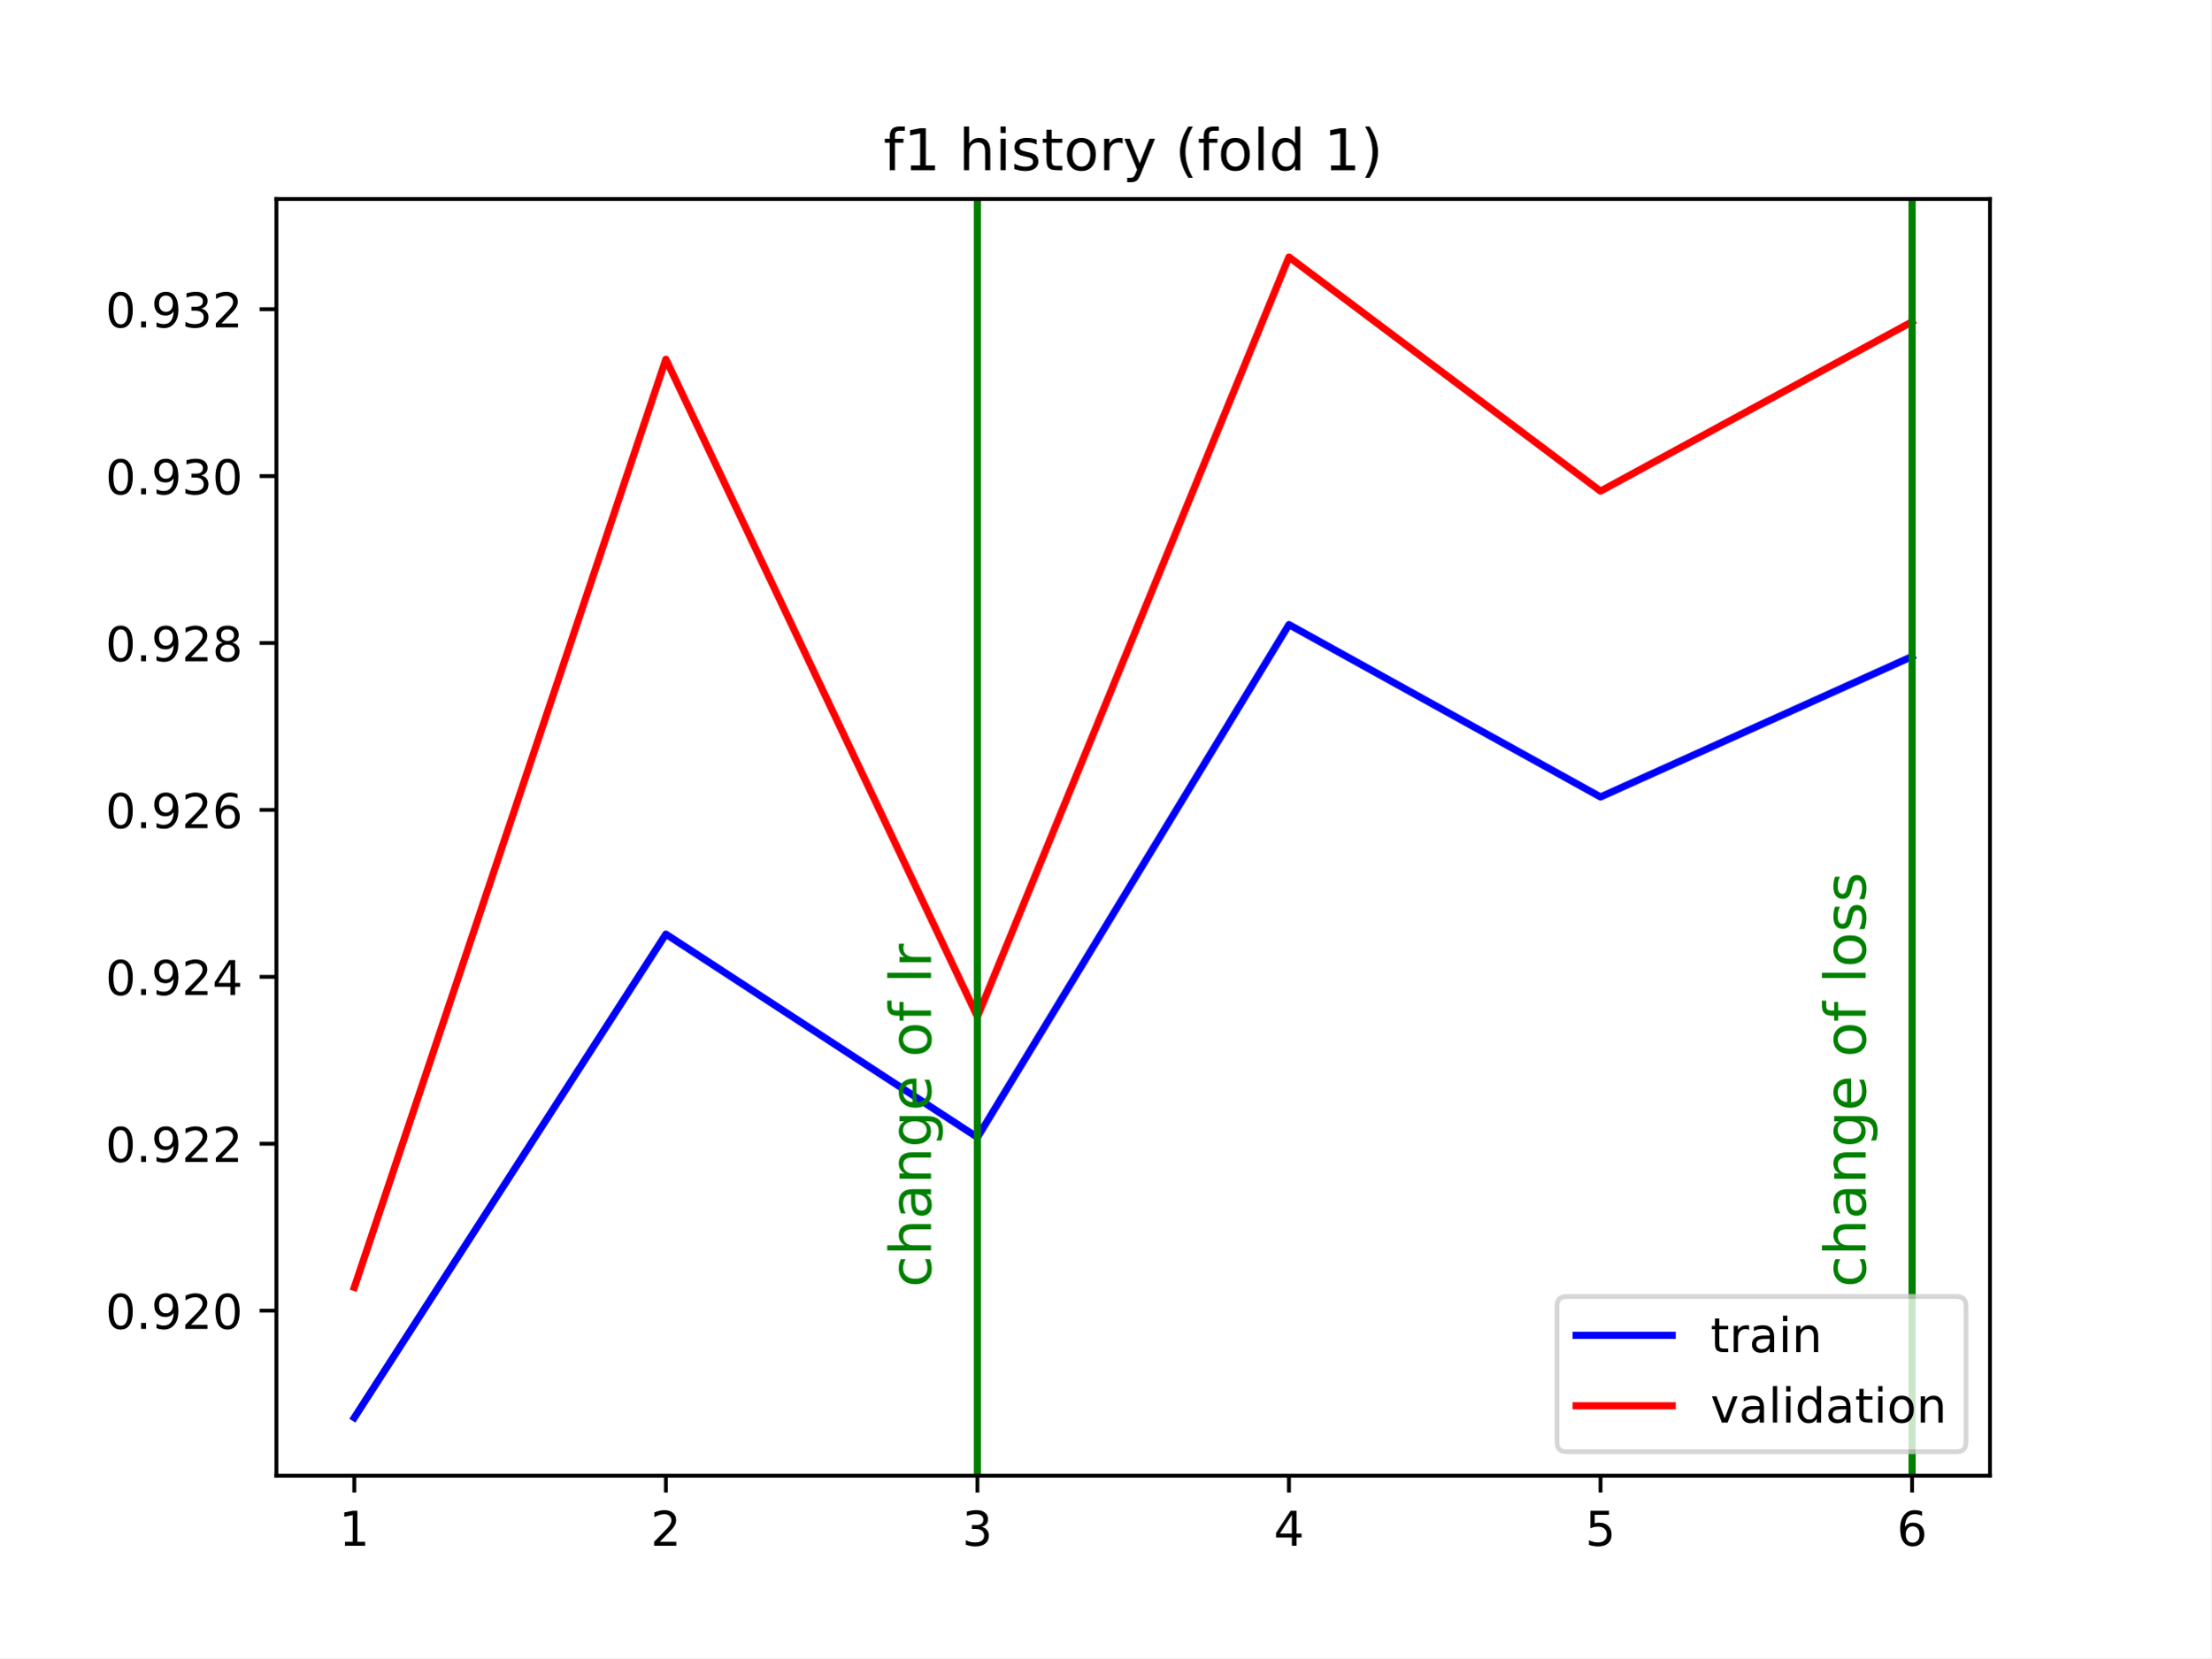
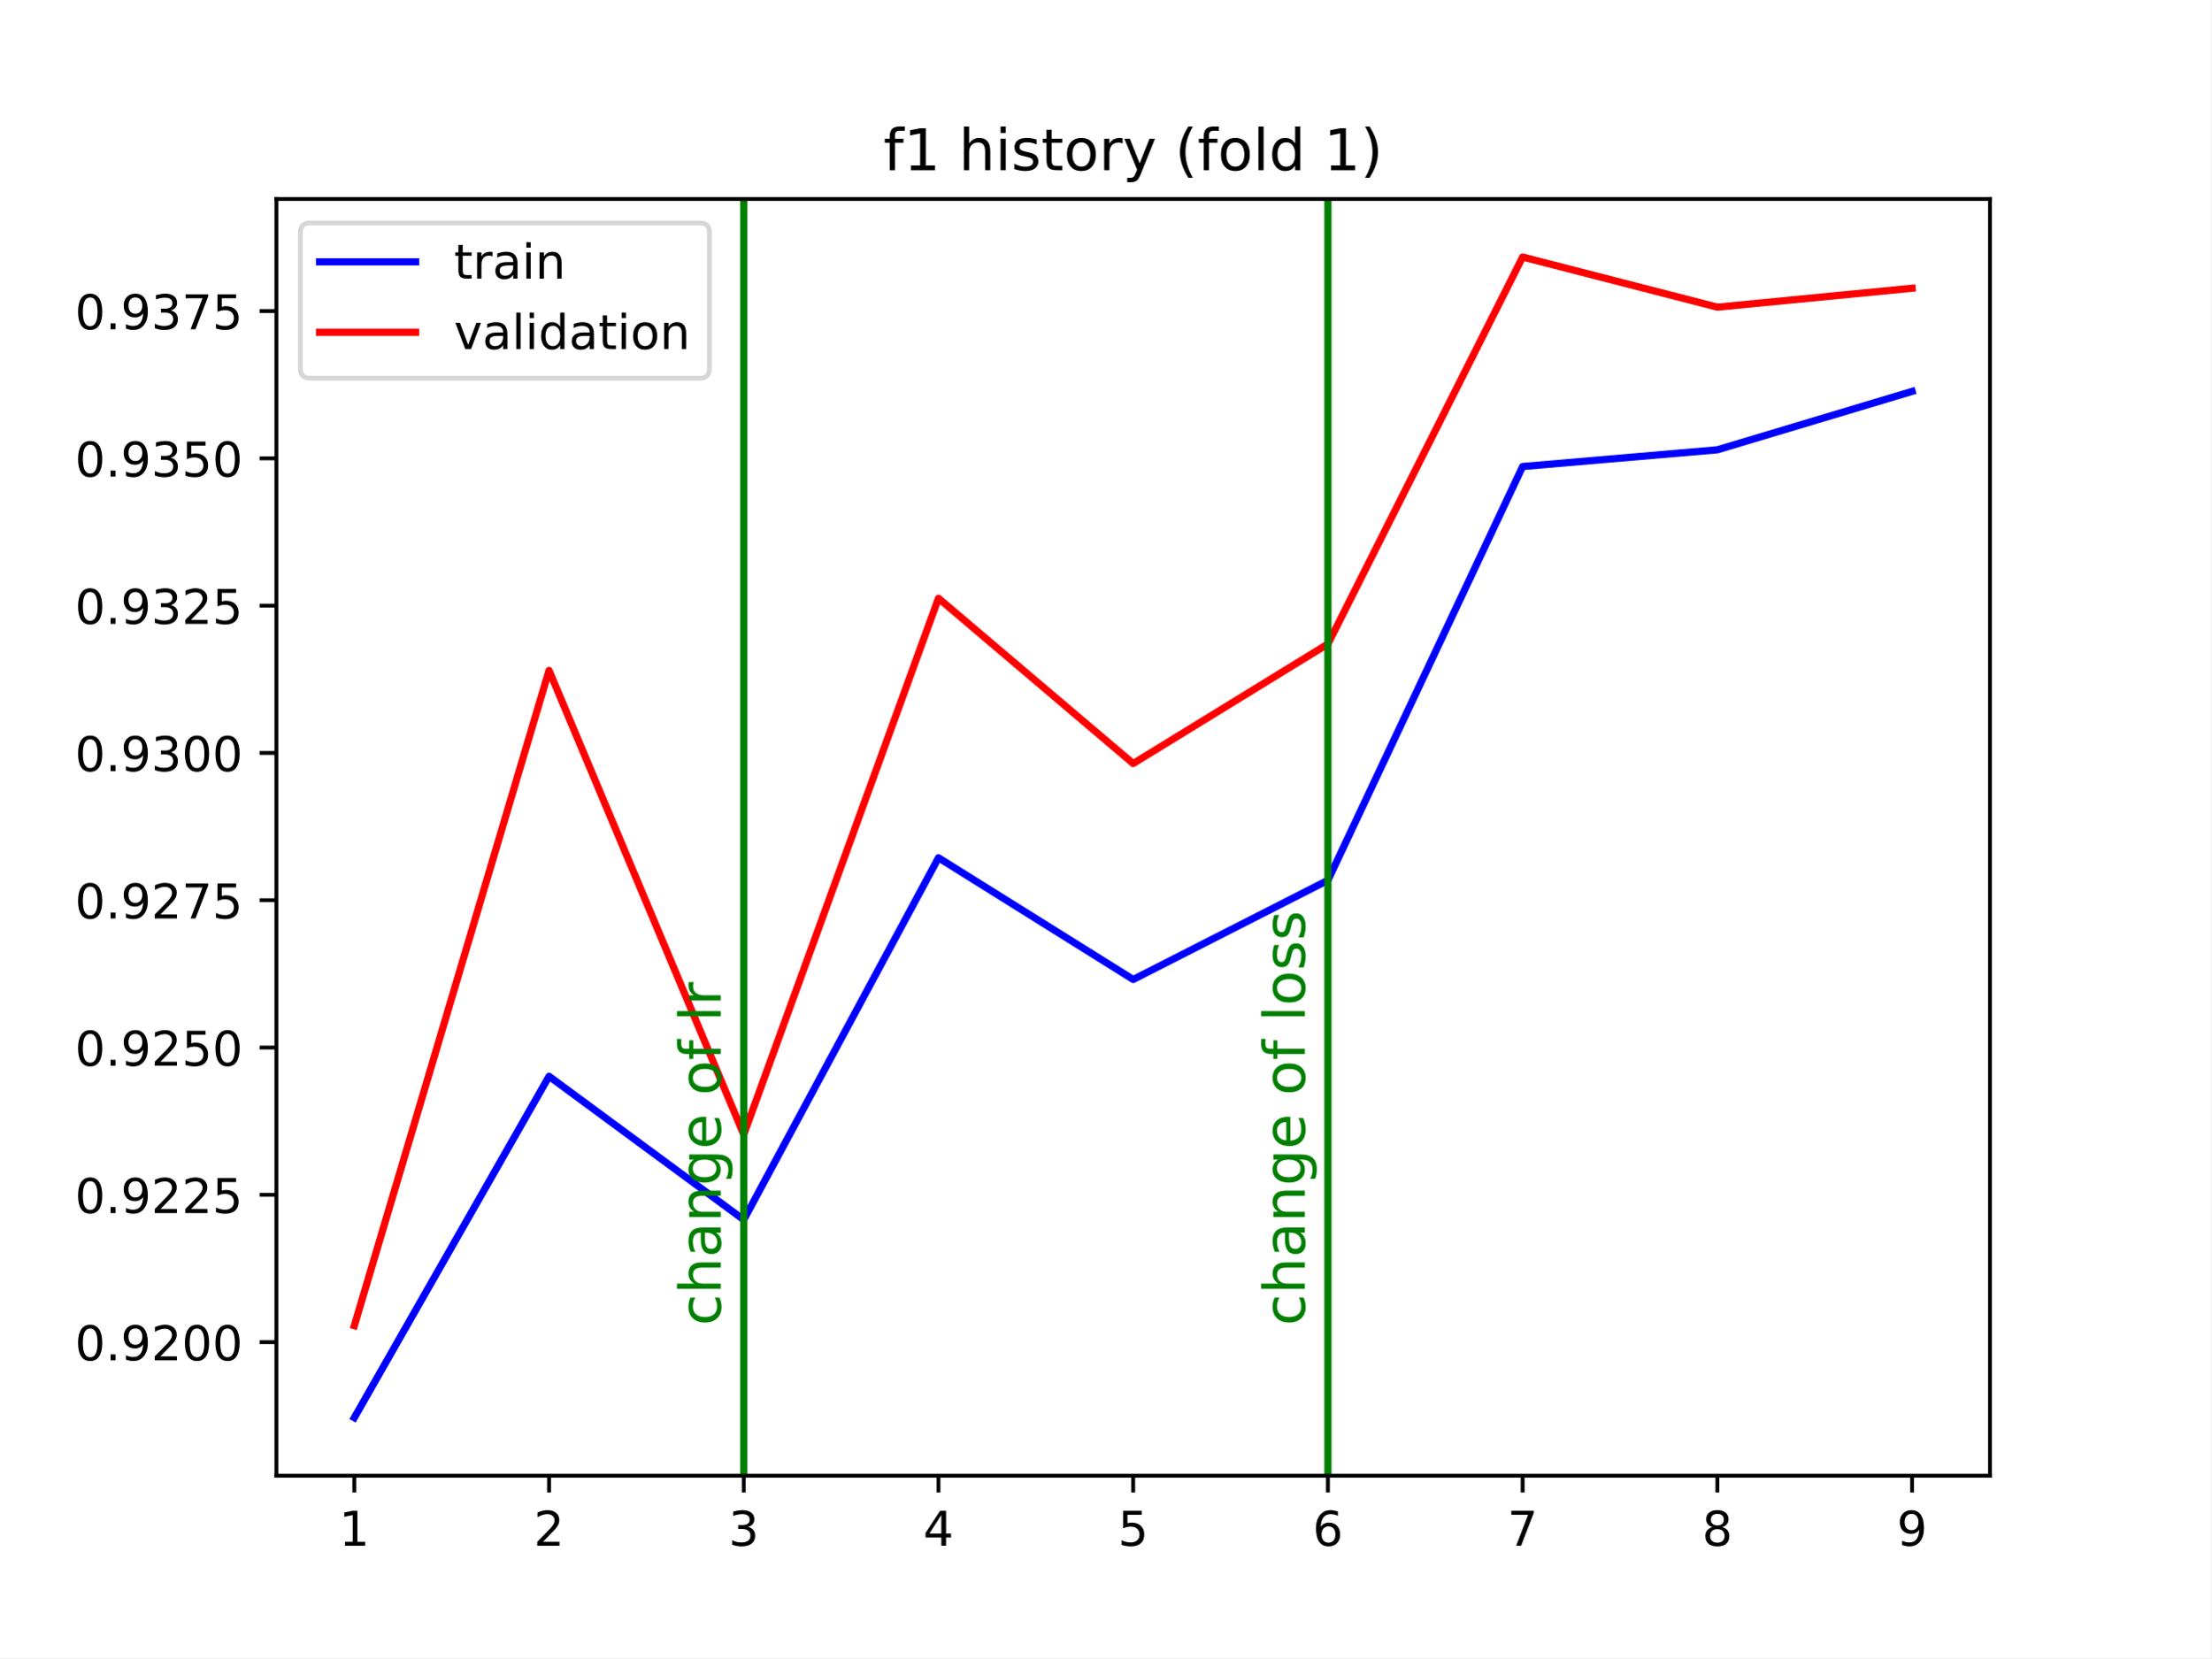
<svg xmlns="http://www.w3.org/2000/svg" xmlns:xlink="http://www.w3.org/1999/xlink" width="460.8pt" height="345.6pt" viewBox="0 0 460.8 345.6" version="1.1">
  <defs>
    <style type="text/css">*{stroke-linejoin: round; stroke-linecap: butt}</style>
  </defs>
  <g id="figure_1">
    <g id="patch_1">
      <path d="M 0 345.6  L 460.8 345.6  L 460.8 0  L 0 0  z " style="fill: #ffffff" />
    </g>
    <g id="axes_1">
      <g id="patch_2">
        <path d="M 57.6 307.584  L 414.72 307.584  L 414.72 41.472  L 57.6 41.472  z " style="fill: #ffffff" />
      </g>
      <g id="matplotlib.axis_1">
        <g id="xtick_1">
          <g id="line2d_1">
            <defs>
-               <path id="m4ff3b1aff1" d="M 0 0  L 0 3.5  " style="stroke: #000000; stroke-width: 0.8" />
+               <path id="m58eeba85ff" d="M 0 0  L 0 3.5  " style="stroke: #000000; stroke-width: 0.8" />
            </defs>
            <g>
-               <use xlink:href="#m4ff3b1aff1" x="73.833" y="307.584" style="stroke: #000000; stroke-width: 0.8" />
+               <use xlink:href="#m58eeba85ff" x="73.833" y="307.584" style="stroke: #000000; stroke-width: 0.8" />
            </g>
          </g>
          <g id="text_1">
            <g transform="translate(70.65148 322.1824) scale(0.1 -0.1)">
              <defs>
                <path id="DejaVuSans-31" d="M 794 531  L 1825 531  L 1825 4091  L 703 3866  L 703 4441  L 1819 4666  L 2450 4666  L 2450 531  L 3481 531  L 3481 0  L 794 0  L 794 531  z " transform="scale(0.015625)" />
              </defs>
              <use xlink:href="#DejaVuSans-31" />
            </g>
          </g>
        </g>
        <g id="xtick_2">
          <g id="line2d_2">
            <g>
-               <use xlink:href="#m4ff3b1aff1" x="138.764" y="307.584" style="stroke: #000000; stroke-width: 0.8" />
+               <use xlink:href="#m58eeba85ff" x="114.415" y="307.584" style="stroke: #000000; stroke-width: 0.8" />
            </g>
          </g>
          <g id="text_2">
-             <g transform="translate(135.5824 322.1824) scale(0.1 -0.1)">
+             <g transform="translate(111.2333 322.1824) scale(0.1 -0.1)">
              <defs>
                <path id="DejaVuSans-32" d="M 1228 531  L 3431 531  L 3431 0  L 469 0  L 469 531  Q 828 903 1448 1529  Q 2069 2156 2228 2338  Q 2531 2678 2651 2914  Q 2772 3150 2772 3378  Q 2772 3750 2511 3984  Q 2250 4219 1831 4219  Q 1534 4219 1204 4116  Q 875 4013 500 3803  L 500 4441  Q 881 4594 1212 4672  Q 1544 4750 1819 4750  Q 2544 4750 2975 4387  Q 3406 4025 3406 3419  Q 3406 3131 3298 2873  Q 3191 2616 2906 2266  Q 2828 2175 2409 1742  Q 1991 1309 1228 531  z " transform="scale(0.015625)" />
              </defs>
              <use xlink:href="#DejaVuSans-32" />
            </g>
          </g>
        </g>
        <g id="xtick_3">
          <g id="line2d_3">
            <g>
-               <use xlink:href="#m4ff3b1aff1" x="203.695" y="307.584" style="stroke: #000000; stroke-width: 0.8" />
+               <use xlink:href="#m58eeba85ff" x="154.996" y="307.584" style="stroke: #000000; stroke-width: 0.8" />
            </g>
          </g>
          <g id="text_3">
-             <g transform="translate(200.5133 322.1824) scale(0.1 -0.1)">
+             <g transform="translate(151.8151 322.1824) scale(0.1 -0.1)">
              <defs>
                <path id="DejaVuSans-33" d="M 2597 2516  Q 3050 2419 3304 2112  Q 3559 1806 3559 1356  Q 3559 666 3084 287  Q 2609 -91 1734 -91  Q 1441 -91 1130 -33  Q 819 25 488 141  L 488 750  Q 750 597 1062 519  Q 1375 441 1716 441  Q 2309 441 2620 675  Q 2931 909 2931 1356  Q 2931 1769 2642 2001  Q 2353 2234 1838 2234  L 1294 2234  L 1294 2753  L 1863 2753  Q 2328 2753 2575 2939  Q 2822 3125 2822 3475  Q 2822 3834 2567 4026  Q 2313 4219 1838 4219  Q 1578 4219 1281 4162  Q 984 4106 628 3988  L 628 4550  Q 988 4650 1302 4700  Q 1616 4750 1894 4750  Q 2613 4750 3031 4423  Q 3450 4097 3450 3541  Q 3450 3153 3228 2886  Q 3006 2619 2597 2516  z " transform="scale(0.015625)" />
              </defs>
              <use xlink:href="#DejaVuSans-33" />
            </g>
          </g>
        </g>
        <g id="xtick_4">
          <g id="line2d_4">
            <g>
-               <use xlink:href="#m4ff3b1aff1" x="268.625" y="307.584" style="stroke: #000000; stroke-width: 0.8" />
+               <use xlink:href="#m58eeba85ff" x="195.578" y="307.584" style="stroke: #000000; stroke-width: 0.8" />
            </g>
          </g>
          <g id="text_4">
-             <g transform="translate(265.4442 322.1824) scale(0.1 -0.1)">
+             <g transform="translate(192.3969 322.1824) scale(0.1 -0.1)">
              <defs>
                <path id="DejaVuSans-34" d="M 2419 4116  L 825 1625  L 2419 1625  L 2419 4116  z M 2253 4666  L 3047 4666  L 3047 1625  L 3713 1625  L 3713 1100  L 3047 1100  L 3047 0  L 2419 0  L 2419 1100  L 313 1100  L 313 1709  L 2253 4666  z " transform="scale(0.015625)" />
              </defs>
              <use xlink:href="#DejaVuSans-34" />
            </g>
          </g>
        </g>
        <g id="xtick_5">
          <g id="line2d_5">
            <g>
-               <use xlink:href="#m4ff3b1aff1" x="333.556" y="307.584" style="stroke: #000000; stroke-width: 0.8" />
+               <use xlink:href="#m58eeba85ff" x="236.16" y="307.584" style="stroke: #000000; stroke-width: 0.8" />
            </g>
          </g>
          <g id="text_5">
-             <g transform="translate(330.3751 322.1824) scale(0.1 -0.1)">
+             <g transform="translate(232.9787 322.1824) scale(0.1 -0.1)">
              <defs>
                <path id="DejaVuSans-35" d="M 691 4666  L 3169 4666  L 3169 4134  L 1269 4134  L 1269 2991  Q 1406 3038 1543 3061  Q 1681 3084 1819 3084  Q 2600 3084 3056 2656  Q 3513 2228 3513 1497  Q 3513 744 3044 326  Q 2575 -91 1722 -91  Q 1428 -91 1123 -41  Q 819 9 494 109  L 494 744  Q 775 591 1075 516  Q 1375 441 1709 441  Q 2250 441 2565 725  Q 2881 1009 2881 1497  Q 2881 1984 2565 2268  Q 2250 2553 1709 2553  Q 1456 2553 1204 2497  Q 953 2441 691 2322  L 691 4666  z " transform="scale(0.015625)" />
              </defs>
              <use xlink:href="#DejaVuSans-35" />
            </g>
          </g>
        </g>
        <g id="xtick_6">
          <g id="line2d_6">
            <g>
-               <use xlink:href="#m4ff3b1aff1" x="398.487" y="307.584" style="stroke: #000000; stroke-width: 0.8" />
+               <use xlink:href="#m58eeba85ff" x="276.742" y="307.584" style="stroke: #000000; stroke-width: 0.8" />
            </g>
          </g>
          <g id="text_6">
+             <g transform="translate(273.5606 322.1824) scale(0.1 -0.1)">
+               <defs>
+                 <path id="DejaVuSans-36" d="M 2113 2584  Q 1688 2584 1439 2293  Q 1191 2003 1191 1497  Q 1191 994 1439 701  Q 1688 409 2113 409  Q 2538 409 2786 701  Q 3034 994 3034 1497  Q 3034 2003 2786 2293  Q 2538 2584 2113 2584  z M 3366 4563  L 3366 3988  Q 3128 4100 2886 4159  Q 2644 4219 2406 4219  Q 1781 4219 1451 3797  Q 1122 3375 1075 2522  Q 1259 2794 1537 2939  Q 1816 3084 2150 3084  Q 2853 3084 3261 2657  Q 3669 2231 3669 1497  Q 3669 778 3244 343  Q 2819 -91 2113 -91  Q 1303 -91 875 529  Q 447 1150 447 2328  Q 447 3434 972 4092  Q 1497 4750 2381 4750  Q 2619 4750 2861 4703  Q 3103 4656 3366 4563  z " transform="scale(0.015625)" />
+               </defs>
+               <use xlink:href="#DejaVuSans-36" />
+             </g>
+           </g>
+         </g>
+         <g id="xtick_7">
+           <g id="line2d_7">
+             <g>
+               <use xlink:href="#m58eeba85ff" x="317.324" y="307.584" style="stroke: #000000; stroke-width: 0.8" />
+             </g>
+           </g>
+           <g id="text_7">
+             <g transform="translate(314.1424 322.1824) scale(0.1 -0.1)">
+               <defs>
+                 <path id="DejaVuSans-37" d="M 525 4666  L 3525 4666  L 3525 4397  L 1831 0  L 1172 0  L 2766 4134  L 525 4134  L 525 4666  z " transform="scale(0.015625)" />
+               </defs>
+               <use xlink:href="#DejaVuSans-37" />
+             </g>
+           </g>
+         </g>
+         <g id="xtick_8">
+           <g id="line2d_8">
+             <g>
+               <use xlink:href="#m58eeba85ff" x="357.905" y="307.584" style="stroke: #000000; stroke-width: 0.8" />
+             </g>
+           </g>
+           <g id="text_8">
+             <g transform="translate(354.7242 322.1824) scale(0.1 -0.1)">
+               <defs>
+                 <path id="DejaVuSans-38" d="M 2034 2216  Q 1584 2216 1326 1975  Q 1069 1734 1069 1313  Q 1069 891 1326 650  Q 1584 409 2034 409  Q 2484 409 2743 651  Q 3003 894 3003 1313  Q 3003 1734 2745 1975  Q 2488 2216 2034 2216  z M 1403 2484  Q 997 2584 770 2862  Q 544 3141 544 3541  Q 544 4100 942 4425  Q 1341 4750 2034 4750  Q 2731 4750 3128 4425  Q 3525 4100 3525 3541  Q 3525 3141 3298 2862  Q 3072 2584 2669 2484  Q 3125 2378 3379 2068  Q 3634 1759 3634 1313  Q 3634 634 3220 271  Q 2806 -91 2034 -91  Q 1263 -91 848 271  Q 434 634 434 1313  Q 434 1759 690 2068  Q 947 2378 1403 2484  z M 1172 3481  Q 1172 3119 1398 2916  Q 1625 2713 2034 2713  Q 2441 2713 2670 2916  Q 2900 3119 2900 3481  Q 2900 3844 2670 4047  Q 2441 4250 2034 4250  Q 1625 4250 1398 4047  Q 1172 3844 1172 3481  z " transform="scale(0.015625)" />
+               </defs>
+               <use xlink:href="#DejaVuSans-38" />
+             </g>
+           </g>
+         </g>
+         <g id="xtick_9">
+           <g id="line2d_9">
+             <g>
+               <use xlink:href="#m58eeba85ff" x="398.487" y="307.584" style="stroke: #000000; stroke-width: 0.8" />
+             </g>
+           </g>
+           <g id="text_9">
            <g transform="translate(395.306 322.1824) scale(0.1 -0.1)">
              <defs>
-                 <path id="DejaVuSans-36" d="M 2113 2584  Q 1688 2584 1439 2293  Q 1191 2003 1191 1497  Q 1191 994 1439 701  Q 1688 409 2113 409  Q 2538 409 2786 701  Q 3034 994 3034 1497  Q 3034 2003 2786 2293  Q 2538 2584 2113 2584  z M 3366 4563  L 3366 3988  Q 3128 4100 2886 4159  Q 2644 4219 2406 4219  Q 1781 4219 1451 3797  Q 1122 3375 1075 2522  Q 1259 2794 1537 2939  Q 1816 3084 2150 3084  Q 2853 3084 3261 2657  Q 3669 2231 3669 1497  Q 3669 778 3244 343  Q 2819 -91 2113 -91  Q 1303 -91 875 529  Q 447 1150 447 2328  Q 447 3434 972 4092  Q 1497 4750 2381 4750  Q 2619 4750 2861 4703  Q 3103 4656 3366 4563  z " transform="scale(0.015625)" />
-               </defs>
-               <use xlink:href="#DejaVuSans-36" />
+                 <path id="DejaVuSans-39" d="M 703 97  L 703 672  Q 941 559 1184 500  Q 1428 441 1663 441  Q 2288 441 2617 861  Q 2947 1281 2994 2138  Q 2813 1869 2534 1725  Q 2256 1581 1919 1581  Q 1219 1581 811 2004  Q 403 2428 403 3163  Q 403 3881 828 4315  Q 1253 4750 1959 4750  Q 2769 4750 3195 4129  Q 3622 3509 3622 2328  Q 3622 1225 3098 567  Q 2575 -91 1691 -91  Q 1453 -91 1209 -44  Q 966 3 703 97  z M 1959 2075  Q 2384 2075 2632 2365  Q 2881 2656 2881 3163  Q 2881 3666 2632 3958  Q 2384 4250 1959 4250  Q 1534 4250 1286 3958  Q 1038 3666 1038 3163  Q 1038 2656 1286 2365  Q 1534 2075 1959 2075  z " transform="scale(0.015625)" />
+               </defs>
+               <use xlink:href="#DejaVuSans-39" />
            </g>
          </g>
        </g>
      </g>
      <g id="matplotlib.axis_2">
        <g id="ytick_1">
-           <g id="line2d_7">
+           <g id="line2d_10">
            <defs>
-               <path id="m0a5f253a6a" d="M 0 0  L -3.5 0  " style="stroke: #000000; stroke-width: 0.8" />
+               <path id="mc6c6fd62b6" d="M 0 0  L -3.5 0  " style="stroke: #000000; stroke-width: 0.8" />
            </defs>
            <g>
-               <use xlink:href="#m0a5f253a6a" x="57.6" y="273.181" style="stroke: #000000; stroke-width: 0.8" />
-             </g>
-           </g>
-           <g id="text_7">
-             <g transform="translate(21.97188 276.9803) scale(0.1 -0.1)">
+               <use xlink:href="#mc6c6fd62b6" x="57.6" y="279.74" style="stroke: #000000; stroke-width: 0.8" />
+             </g>
+           </g>
+           <g id="text_10">
+             <g transform="translate(15.60938 283.5389) scale(0.1 -0.1)">
              <defs>
                <path id="DejaVuSans-30" d="M 2034 4250  Q 1547 4250 1301 3770  Q 1056 3291 1056 2328  Q 1056 1369 1301 889  Q 1547 409 2034 409  Q 2525 409 2770 889  Q 3016 1369 3016 2328  Q 3016 3291 2770 3770  Q 2525 4250 2034 4250  z M 2034 4750  Q 2819 4750 3233 4129  Q 3647 3509 3647 2328  Q 3647 1150 3233 529  Q 2819 -91 2034 -91  Q 1250 -91 836 529  Q 422 1150 422 2328  Q 422 3509 836 4129  Q 1250 4750 2034 4750  z " transform="scale(0.015625)" />
                <path id="DejaVuSans-2e" d="M 684 794  L 1344 794  L 1344 0  L 684 0  L 684 794  z " transform="scale(0.015625)" />
-                 <path id="DejaVuSans-39" d="M 703 97  L 703 672  Q 941 559 1184 500  Q 1428 441 1663 441  Q 2288 441 2617 861  Q 2947 1281 2994 2138  Q 2813 1869 2534 1725  Q 2256 1581 1919 1581  Q 1219 1581 811 2004  Q 403 2428 403 3163  Q 403 3881 828 4315  Q 1253 4750 1959 4750  Q 2769 4750 3195 4129  Q 3622 3509 3622 2328  Q 3622 1225 3098 567  Q 2575 -91 1691 -91  Q 1453 -91 1209 -44  Q 966 3 703 97  z M 1959 2075  Q 2384 2075 2632 2365  Q 2881 2656 2881 3163  Q 2881 3666 2632 3958  Q 2384 4250 1959 4250  Q 1534 4250 1286 3958  Q 1038 3666 1038 3163  Q 1038 2656 1286 2365  Q 1534 2075 1959 2075  z " transform="scale(0.015625)" />
              </defs>
              <use xlink:href="#DejaVuSans-30" />
              <use xlink:href="#DejaVuSans-2e" x="63.623" />
              <use xlink:href="#DejaVuSans-39" x="95.41" />
              <use xlink:href="#DejaVuSans-32" x="159.033" />
              <use xlink:href="#DejaVuSans-30" x="222.656" />
+               <use xlink:href="#DejaVuSans-30" x="286.279" />
            </g>
          </g>
        </g>
        <g id="ytick_2">
-           <g id="line2d_8">
-             <g>
-               <use xlink:href="#m0a5f253a6a" x="57.6" y="238.391" style="stroke: #000000; stroke-width: 0.8" />
-             </g>
-           </g>
-           <g id="text_8">
-             <g transform="translate(21.97188 242.1901) scale(0.1 -0.1)">
+           <g id="line2d_11">
+             <g>
+               <use xlink:href="#mc6c6fd62b6" x="57.6" y="249.038" style="stroke: #000000; stroke-width: 0.8" />
+             </g>
+           </g>
+           <g id="text_11">
+             <g transform="translate(15.60938 252.8373) scale(0.1 -0.1)">
              <use xlink:href="#DejaVuSans-30" />
              <use xlink:href="#DejaVuSans-2e" x="63.623" />
              <use xlink:href="#DejaVuSans-39" x="95.41" />
              <use xlink:href="#DejaVuSans-32" x="159.033" />
              <use xlink:href="#DejaVuSans-32" x="222.656" />
+               <use xlink:href="#DejaVuSans-35" x="286.279" />
            </g>
          </g>
        </g>
        <g id="ytick_3">
-           <g id="line2d_9">
-             <g>
-               <use xlink:href="#m0a5f253a6a" x="57.6" y="203.601" style="stroke: #000000; stroke-width: 0.8" />
-             </g>
-           </g>
-           <g id="text_9">
-             <g transform="translate(21.97188 207.3999) scale(0.1 -0.1)">
+           <g id="line2d_12">
+             <g>
+               <use xlink:href="#mc6c6fd62b6" x="57.6" y="218.336" style="stroke: #000000; stroke-width: 0.8" />
+             </g>
+           </g>
+           <g id="text_12">
+             <g transform="translate(15.60938 222.1356) scale(0.1 -0.1)">
              <use xlink:href="#DejaVuSans-30" />
              <use xlink:href="#DejaVuSans-2e" x="63.623" />
              <use xlink:href="#DejaVuSans-39" x="95.41" />
              <use xlink:href="#DejaVuSans-32" x="159.033" />
-               <use xlink:href="#DejaVuSans-34" x="222.656" />
+               <use xlink:href="#DejaVuSans-35" x="222.656" />
+               <use xlink:href="#DejaVuSans-30" x="286.279" />
            </g>
          </g>
        </g>
        <g id="ytick_4">
-           <g id="line2d_10">
-             <g>
-               <use xlink:href="#m0a5f253a6a" x="57.6" y="168.811" style="stroke: #000000; stroke-width: 0.8" />
-             </g>
-           </g>
-           <g id="text_10">
-             <g transform="translate(21.97188 172.6098) scale(0.1 -0.1)">
+           <g id="line2d_13">
+             <g>
+               <use xlink:href="#mc6c6fd62b6" x="57.6" y="187.635" style="stroke: #000000; stroke-width: 0.8" />
+             </g>
+           </g>
+           <g id="text_13">
+             <g transform="translate(15.60938 191.434) scale(0.1 -0.1)">
              <use xlink:href="#DejaVuSans-30" />
              <use xlink:href="#DejaVuSans-2e" x="63.623" />
              <use xlink:href="#DejaVuSans-39" x="95.41" />
              <use xlink:href="#DejaVuSans-32" x="159.033" />
-               <use xlink:href="#DejaVuSans-36" x="222.656" />
+               <use xlink:href="#DejaVuSans-37" x="222.656" />
+               <use xlink:href="#DejaVuSans-35" x="286.279" />
            </g>
          </g>
        </g>
        <g id="ytick_5">
-           <g id="line2d_11">
-             <g>
-               <use xlink:href="#m0a5f253a6a" x="57.6" y="134.02" style="stroke: #000000; stroke-width: 0.8" />
-             </g>
-           </g>
-           <g id="text_11">
-             <g transform="translate(21.97188 137.8196) scale(0.1 -0.1)">
-               <defs>
-                 <path id="DejaVuSans-38" d="M 2034 2216  Q 1584 2216 1326 1975  Q 1069 1734 1069 1313  Q 1069 891 1326 650  Q 1584 409 2034 409  Q 2484 409 2743 651  Q 3003 894 3003 1313  Q 3003 1734 2745 1975  Q 2488 2216 2034 2216  z M 1403 2484  Q 997 2584 770 2862  Q 544 3141 544 3541  Q 544 4100 942 4425  Q 1341 4750 2034 4750  Q 2731 4750 3128 4425  Q 3525 4100 3525 3541  Q 3525 3141 3298 2862  Q 3072 2584 2669 2484  Q 3125 2378 3379 2068  Q 3634 1759 3634 1313  Q 3634 634 3220 271  Q 2806 -91 2034 -91  Q 1263 -91 848 271  Q 434 634 434 1313  Q 434 1759 690 2068  Q 947 2378 1403 2484  z M 1172 3481  Q 1172 3119 1398 2916  Q 1625 2713 2034 2713  Q 2441 2713 2670 2916  Q 2900 3119 2900 3481  Q 2900 3844 2670 4047  Q 2441 4250 2034 4250  Q 1625 4250 1398 4047  Q 1172 3844 1172 3481  z " transform="scale(0.015625)" />
-               </defs>
-               <use xlink:href="#DejaVuSans-30" />
-               <use xlink:href="#DejaVuSans-2e" x="63.623" />
-               <use xlink:href="#DejaVuSans-39" x="95.41" />
-               <use xlink:href="#DejaVuSans-32" x="159.033" />
-               <use xlink:href="#DejaVuSans-38" x="222.656" />
-             </g>
-           </g>
-         </g>
-         <g id="ytick_6">
-           <g id="line2d_12">
-             <g>
-               <use xlink:href="#m0a5f253a6a" x="57.6" y="99.23" style="stroke: #000000; stroke-width: 0.8" />
-             </g>
-           </g>
-           <g id="text_12">
-             <g transform="translate(21.97188 103.0294) scale(0.1 -0.1)">
+           <g id="line2d_14">
+             <g>
+               <use xlink:href="#mc6c6fd62b6" x="57.6" y="156.933" style="stroke: #000000; stroke-width: 0.8" />
+             </g>
+           </g>
+           <g id="text_14">
+             <g transform="translate(15.60938 160.7324) scale(0.1 -0.1)">
              <use xlink:href="#DejaVuSans-30" />
              <use xlink:href="#DejaVuSans-2e" x="63.623" />
              <use xlink:href="#DejaVuSans-39" x="95.41" />
              <use xlink:href="#DejaVuSans-33" x="159.033" />
              <use xlink:href="#DejaVuSans-30" x="222.656" />
-             </g>
-           </g>
-         </g>
-         <g id="ytick_7">
-           <g id="line2d_13">
-             <g>
-               <use xlink:href="#m0a5f253a6a" x="57.6" y="64.44" style="stroke: #000000; stroke-width: 0.8" />
-             </g>
-           </g>
-           <g id="text_13">
-             <g transform="translate(21.97188 68.23928) scale(0.1 -0.1)">
+               <use xlink:href="#DejaVuSans-30" x="286.279" />
+             </g>
+           </g>
+         </g>
+         <g id="ytick_6">
+           <g id="line2d_15">
+             <g>
+               <use xlink:href="#mc6c6fd62b6" x="57.6" y="126.232" style="stroke: #000000; stroke-width: 0.8" />
+             </g>
+           </g>
+           <g id="text_15">
+             <g transform="translate(15.60938 130.0308) scale(0.1 -0.1)">
              <use xlink:href="#DejaVuSans-30" />
              <use xlink:href="#DejaVuSans-2e" x="63.623" />
              <use xlink:href="#DejaVuSans-39" x="95.41" />
              <use xlink:href="#DejaVuSans-33" x="159.033" />
              <use xlink:href="#DejaVuSans-32" x="222.656" />
-             </g>
-           </g>
-         </g>
-       </g>
-       <g id="line2d_14">
-         <path d="M 73.833 295.488  L 138.764 194.703  L 203.695 237.058  L 268.625 130.185  L 333.556 166.111  L 398.487 136.831  " clip-path="url(#p387b21a2eb)" style="fill: none; stroke: #0000ff; stroke-width: 1.5; stroke-linecap: square" />
-       </g>
-       <g id="line2d_15">
-         <path d="M 73.833 268.33  L 138.764 74.88  L 203.695 211.898  L 268.625 53.568  L 333.556 102.359  L 398.487 67.06  " clip-path="url(#p387b21a2eb)" style="fill: none; stroke: #ff0000; stroke-width: 1.5; stroke-linecap: square" />
-       </g>
-       <g id="line2d_16">
-         <path d="M 203.695 307.584  L 203.695 41.472  " clip-path="url(#p387b21a2eb)" style="fill: none; stroke: #008000; stroke-width: 1.5; stroke-linecap: square" />
-       </g>
-       <g id="line2d_17">
-         <path d="M 398.487 307.584  L 398.487 41.472  " clip-path="url(#p387b21a2eb)" style="fill: none; stroke: #008000; stroke-width: 1.5; stroke-linecap: square" />
+               <use xlink:href="#DejaVuSans-35" x="286.279" />
+             </g>
+           </g>
+         </g>
+         <g id="ytick_7">
+           <g id="line2d_16">
+             <g>
+               <use xlink:href="#mc6c6fd62b6" x="57.6" y="95.53" style="stroke: #000000; stroke-width: 0.8" />
+             </g>
+           </g>
+           <g id="text_16">
+             <g transform="translate(15.60938 99.32916) scale(0.1 -0.1)">
+               <use xlink:href="#DejaVuSans-30" />
+               <use xlink:href="#DejaVuSans-2e" x="63.623" />
+               <use xlink:href="#DejaVuSans-39" x="95.41" />
+               <use xlink:href="#DejaVuSans-33" x="159.033" />
+               <use xlink:href="#DejaVuSans-35" x="222.656" />
+               <use xlink:href="#DejaVuSans-30" x="286.279" />
+             </g>
+           </g>
+         </g>
+         <g id="ytick_8">
+           <g id="line2d_17">
+             <g>
+               <use xlink:href="#mc6c6fd62b6" x="57.6" y="64.828" style="stroke: #000000; stroke-width: 0.8" />
+             </g>
+           </g>
+           <g id="text_17">
+             <g transform="translate(15.60938 68.62754) scale(0.1 -0.1)">
+               <use xlink:href="#DejaVuSans-30" />
+               <use xlink:href="#DejaVuSans-2e" x="63.623" />
+               <use xlink:href="#DejaVuSans-39" x="95.41" />
+               <use xlink:href="#DejaVuSans-33" x="159.033" />
+               <use xlink:href="#DejaVuSans-37" x="222.656" />
+               <use xlink:href="#DejaVuSans-35" x="286.279" />
+             </g>
+           </g>
+         </g>
+       </g>
+       <g id="line2d_18">
+         <path d="M 73.833 295.488  L 114.415 224.335  L 154.996 254.237  L 195.578 178.787  L 236.16 204.15  L 276.742 183.478  L 317.324 97.233  L 357.905 93.746  L 398.487 81.572  " clip-path="url(#pa2bb69f2b4)" style="fill: none; stroke: #0000ff; stroke-width: 1.5; stroke-linecap: square" />
+       </g>
+       <g id="line2d_19">
+         <path d="M 73.833 276.315  L 114.415 139.742  L 154.996 236.475  L 195.578 124.696  L 236.16 159.142  L 276.742 134.221  L 317.324 53.568  L 357.905 64.016  L 398.487 60.07  " clip-path="url(#pa2bb69f2b4)" style="fill: none; stroke: #ff0000; stroke-width: 1.5; stroke-linecap: square" />
+       </g>
+       <g id="line2d_20">
+         <path d="M 154.996 307.584  L 154.996 41.472  " clip-path="url(#pa2bb69f2b4)" style="fill: none; stroke: #008000; stroke-width: 1.5; stroke-linecap: square" />
+       </g>
+       <g id="line2d_21">
+         <path d="M 276.742 307.584  L 276.742 41.472  " clip-path="url(#pa2bb69f2b4)" style="fill: none; stroke: #008000; stroke-width: 1.5; stroke-linecap: square" />
      </g>
      <g id="patch_3">
        <path d="M 57.6 307.584  L 57.6 41.472  " style="fill: none; stroke: #000000; stroke-width: 0.8; stroke-linejoin: miter; stroke-linecap: square" />
      </g>
      <g id="patch_4">
        <path d="M 414.72 307.584  L 414.72 41.472  " style="fill: none; stroke: #000000; stroke-width: 0.8; stroke-linejoin: miter; stroke-linecap: square" />
      </g>
      <g id="patch_5">
        <path d="M 57.6 307.584  L 414.72 307.584  " style="fill: none; stroke: #000000; stroke-width: 0.8; stroke-linejoin: miter; stroke-linecap: square" />
      </g>
      <g id="patch_6">
        <path d="M 57.6 41.472  L 414.72 41.472  " style="fill: none; stroke: #000000; stroke-width: 0.8; stroke-linejoin: miter; stroke-linecap: square" />
      </g>
-       <g id="text_14">
-         <g style="fill: #008000" transform="translate(194.0196 268.3301) rotate(-90) scale(0.12 -0.12)">
+       <g id="text_18">
+         <g style="fill: #008000" transform="translate(150.1912 276.315) rotate(-90) scale(0.12 -0.12)">
          <defs>
            <path id="DejaVuSans-63" d="M 3122 3366  L 3122 2828  Q 2878 2963 2633 3030  Q 2388 3097 2138 3097  Q 1578 3097 1268 2742  Q 959 2388 959 1747  Q 959 1106 1268 751  Q 1578 397 2138 397  Q 2388 397 2633 464  Q 2878 531 3122 666  L 3122 134  Q 2881 22 2623 -34  Q 2366 -91 2075 -91  Q 1284 -91 818 406  Q 353 903 353 1747  Q 353 2603 823 3093  Q 1294 3584 2113 3584  Q 2378 3584 2631 3529  Q 2884 3475 3122 3366  z " transform="scale(0.015625)" />
            <path id="DejaVuSans-68" d="M 3513 2113  L 3513 0  L 2938 0  L 2938 2094  Q 2938 2591 2744 2837  Q 2550 3084 2163 3084  Q 1697 3084 1428 2787  Q 1159 2491 1159 1978  L 1159 0  L 581 0  L 581 4863  L 1159 4863  L 1159 2956  Q 1366 3272 1645 3428  Q 1925 3584 2291 3584  Q 2894 3584 3203 3211  Q 3513 2838 3513 2113  z " transform="scale(0.015625)" />
            <path id="DejaVuSans-61" d="M 2194 1759  Q 1497 1759 1228 1600  Q 959 1441 959 1056  Q 959 750 1161 570  Q 1363 391 1709 391  Q 2188 391 2477 730  Q 2766 1069 2766 1631  L 2766 1759  L 2194 1759  z M 3341 1997  L 3341 0  L 2766 0  L 2766 531  Q 2569 213 2275 61  Q 1981 -91 1556 -91  Q 1019 -91 701 211  Q 384 513 384 1019  Q 384 1609 779 1909  Q 1175 2209 1959 2209  L 2766 2209  L 2766 2266  Q 2766 2663 2505 2880  Q 2244 3097 1772 3097  Q 1472 3097 1187 3025  Q 903 2953 641 2809  L 641 3341  Q 956 3463 1253 3523  Q 1550 3584 1831 3584  Q 2591 3584 2966 3190  Q 3341 2797 3341 1997  z " transform="scale(0.015625)" />
            <path id="DejaVuSans-6e" d="M 3513 2113  L 3513 0  L 2938 0  L 2938 2094  Q 2938 2591 2744 2837  Q 2550 3084 2163 3084  Q 1697 3084 1428 2787  Q 1159 2491 1159 1978  L 1159 0  L 581 0  L 581 3500  L 1159 3500  L 1159 2956  Q 1366 3272 1645 3428  Q 1925 3584 2291 3584  Q 2894 3584 3203 3211  Q 3513 2838 3513 2113  z " transform="scale(0.015625)" />
            <path id="DejaVuSans-67" d="M 2906 1791  Q 2906 2416 2648 2759  Q 2391 3103 1925 3103  Q 1463 3103 1205 2759  Q 947 2416 947 1791  Q 947 1169 1205 825  Q 1463 481 1925 481  Q 2391 481 2648 825  Q 2906 1169 2906 1791  z M 3481 434  Q 3481 -459 3084 -895  Q 2688 -1331 1869 -1331  Q 1566 -1331 1297 -1286  Q 1028 -1241 775 -1147  L 775 -588  Q 1028 -725 1275 -790  Q 1522 -856 1778 -856  Q 2344 -856 2625 -561  Q 2906 -266 2906 331  L 2906 616  Q 2728 306 2450 153  Q 2172 0 1784 0  Q 1141 0 747 490  Q 353 981 353 1791  Q 353 2603 747 3093  Q 1141 3584 1784 3584  Q 2172 3584 2450 3431  Q 2728 3278 2906 2969  L 2906 3500  L 3481 3500  L 3481 434  z " transform="scale(0.015625)" />
            <path id="DejaVuSans-65" d="M 3597 1894  L 3597 1613  L 953 1613  Q 991 1019 1311 708  Q 1631 397 2203 397  Q 2534 397 2845 478  Q 3156 559 3463 722  L 3463 178  Q 3153 47 2828 -22  Q 2503 -91 2169 -91  Q 1331 -91 842 396  Q 353 884 353 1716  Q 353 2575 817 3079  Q 1281 3584 2069 3584  Q 2775 3584 3186 3129  Q 3597 2675 3597 1894  z M 3022 2063  Q 3016 2534 2758 2815  Q 2500 3097 2075 3097  Q 1594 3097 1305 2825  Q 1016 2553 972 2059  L 3022 2063  z " transform="scale(0.015625)" />
            <path id="DejaVuSans-20" transform="scale(0.015625)" />
            <path id="DejaVuSans-6f" d="M 1959 3097  Q 1497 3097 1228 2736  Q 959 2375 959 1747  Q 959 1119 1226 758  Q 1494 397 1959 397  Q 2419 397 2687 759  Q 2956 1122 2956 1747  Q 2956 2369 2687 2733  Q 2419 3097 1959 3097  z M 1959 3584  Q 2709 3584 3137 3096  Q 3566 2609 3566 1747  Q 3566 888 3137 398  Q 2709 -91 1959 -91  Q 1206 -91 779 398  Q 353 888 353 1747  Q 353 2609 779 3096  Q 1206 3584 1959 3584  z " transform="scale(0.015625)" />
            <path id="DejaVuSans-66" d="M 2375 4863  L 2375 4384  L 1825 4384  Q 1516 4384 1395 4259  Q 1275 4134 1275 3809  L 1275 3500  L 2222 3500  L 2222 3053  L 1275 3053  L 1275 0  L 697 0  L 697 3053  L 147 3053  L 147 3500  L 697 3500  L 697 3744  Q 697 4328 969 4595  Q 1241 4863 1831 4863  L 2375 4863  z " transform="scale(0.015625)" />
            <path id="DejaVuSans-6c" d="M 603 4863  L 1178 4863  L 1178 0  L 603 0  L 603 4863  z " transform="scale(0.015625)" />
            <path id="DejaVuSans-72" d="M 2631 2963  Q 2534 3019 2420 3045  Q 2306 3072 2169 3072  Q 1681 3072 1420 2755  Q 1159 2438 1159 1844  L 1159 0  L 581 0  L 581 3500  L 1159 3500  L 1159 2956  Q 1341 3275 1631 3429  Q 1922 3584 2338 3584  Q 2397 3584 2469 3576  Q 2541 3569 2628 3553  L 2631 2963  z " transform="scale(0.015625)" />
          </defs>
          <use xlink:href="#DejaVuSans-63" />
          <use xlink:href="#DejaVuSans-68" x="54.98" />
          <use xlink:href="#DejaVuSans-61" x="118.359" />
          <use xlink:href="#DejaVuSans-6e" x="179.639" />
          <use xlink:href="#DejaVuSans-67" x="243.018" />
          <use xlink:href="#DejaVuSans-65" x="306.494" />
          <use xlink:href="#DejaVuSans-20" x="368.018" />
          <use xlink:href="#DejaVuSans-6f" x="399.805" />
          <use xlink:href="#DejaVuSans-66" x="460.986" />
          <use xlink:href="#DejaVuSans-20" x="496.191" />
          <use xlink:href="#DejaVuSans-6c" x="527.979" />
          <use xlink:href="#DejaVuSans-72" x="555.762" />
        </g>
      </g>
-       <g id="text_15">
-         <g style="fill: #008000" transform="translate(388.8123 268.3301) rotate(-90) scale(0.12 -0.12)">
+       <g id="text_19">
+         <g style="fill: #008000" transform="translate(271.9367 276.315) rotate(-90) scale(0.12 -0.12)">
          <defs>
            <path id="DejaVuSans-73" d="M 2834 3397  L 2834 2853  Q 2591 2978 2328 3040  Q 2066 3103 1784 3103  Q 1356 3103 1142 2972  Q 928 2841 928 2578  Q 928 2378 1081 2264  Q 1234 2150 1697 2047  L 1894 2003  Q 2506 1872 2764 1633  Q 3022 1394 3022 966  Q 3022 478 2636 193  Q 2250 -91 1575 -91  Q 1294 -91 989 -36  Q 684 19 347 128  L 347 722  Q 666 556 975 473  Q 1284 391 1588 391  Q 1994 391 2212 530  Q 2431 669 2431 922  Q 2431 1156 2273 1281  Q 2116 1406 1581 1522  L 1381 1569  Q 847 1681 609 1914  Q 372 2147 372 2553  Q 372 3047 722 3315  Q 1072 3584 1716 3584  Q 2034 3584 2315 3537  Q 2597 3491 2834 3397  z " transform="scale(0.015625)" />
          </defs>
          <use xlink:href="#DejaVuSans-63" />
          <use xlink:href="#DejaVuSans-68" x="54.98" />
          <use xlink:href="#DejaVuSans-61" x="118.359" />
          <use xlink:href="#DejaVuSans-6e" x="179.639" />
          <use xlink:href="#DejaVuSans-67" x="243.018" />
          <use xlink:href="#DejaVuSans-65" x="306.494" />
          <use xlink:href="#DejaVuSans-20" x="368.018" />
          <use xlink:href="#DejaVuSans-6f" x="399.805" />
          <use xlink:href="#DejaVuSans-66" x="460.986" />
          <use xlink:href="#DejaVuSans-20" x="496.191" />
          <use xlink:href="#DejaVuSans-6c" x="527.979" />
          <use xlink:href="#DejaVuSans-6f" x="555.762" />
          <use xlink:href="#DejaVuSans-73" x="616.943" />
          <use xlink:href="#DejaVuSans-73" x="669.043" />
        </g>
      </g>
-       <g id="text_16">
+       <g id="text_20">
        <g transform="translate(184.1147 35.472) scale(0.12 -0.12)">
          <defs>
            <path id="DejaVuSans-69" d="M 603 3500  L 1178 3500  L 1178 0  L 603 0  L 603 3500  z M 603 4863  L 1178 4863  L 1178 4134  L 603 4134  L 603 4863  z " transform="scale(0.015625)" />
            <path id="DejaVuSans-74" d="M 1172 4494  L 1172 3500  L 2356 3500  L 2356 3053  L 1172 3053  L 1172 1153  Q 1172 725 1289 603  Q 1406 481 1766 481  L 2356 481  L 2356 0  L 1766 0  Q 1100 0 847 248  Q 594 497 594 1153  L 594 3053  L 172 3053  L 172 3500  L 594 3500  L 594 4494  L 1172 4494  z " transform="scale(0.015625)" />
            <path id="DejaVuSans-79" d="M 2059 -325  Q 1816 -950 1584 -1140  Q 1353 -1331 966 -1331  L 506 -1331  L 506 -850  L 844 -850  Q 1081 -850 1212 -737  Q 1344 -625 1503 -206  L 1606 56  L 191 3500  L 800 3500  L 1894 763  L 2988 3500  L 3597 3500  L 2059 -325  z " transform="scale(0.015625)" />
            <path id="DejaVuSans-28" d="M 1984 4856  Q 1566 4138 1362 3434  Q 1159 2731 1159 2009  Q 1159 1288 1364 580  Q 1569 -128 1984 -844  L 1484 -844  Q 1016 -109 783 600  Q 550 1309 550 2009  Q 550 2706 781 3412  Q 1013 4119 1484 4856  L 1984 4856  z " transform="scale(0.015625)" />
            <path id="DejaVuSans-64" d="M 2906 2969  L 2906 4863  L 3481 4863  L 3481 0  L 2906 0  L 2906 525  Q 2725 213 2448 61  Q 2172 -91 1784 -91  Q 1150 -91 751 415  Q 353 922 353 1747  Q 353 2572 751 3078  Q 1150 3584 1784 3584  Q 2172 3584 2448 3432  Q 2725 3281 2906 2969  z M 947 1747  Q 947 1113 1208 752  Q 1469 391 1925 391  Q 2381 391 2643 752  Q 2906 1113 2906 1747  Q 2906 2381 2643 2742  Q 2381 3103 1925 3103  Q 1469 3103 1208 2742  Q 947 2381 947 1747  z " transform="scale(0.015625)" />
            <path id="DejaVuSans-29" d="M 513 4856  L 1013 4856  Q 1481 4119 1714 3412  Q 1947 2706 1947 2009  Q 1947 1309 1714 600  Q 1481 -109 1013 -844  L 513 -844  Q 928 -128 1133 580  Q 1338 1288 1338 2009  Q 1338 2731 1133 3434  Q 928 4138 513 4856  z " transform="scale(0.015625)" />
          </defs>
          <use xlink:href="#DejaVuSans-66" />
          <use xlink:href="#DejaVuSans-31" x="35.205" />
          <use xlink:href="#DejaVuSans-20" x="98.828" />
          <use xlink:href="#DejaVuSans-68" x="130.615" />
          <use xlink:href="#DejaVuSans-69" x="193.994" />
          <use xlink:href="#DejaVuSans-73" x="221.777" />
          <use xlink:href="#DejaVuSans-74" x="273.877" />
          <use xlink:href="#DejaVuSans-6f" x="313.086" />
          <use xlink:href="#DejaVuSans-72" x="374.268" />
          <use xlink:href="#DejaVuSans-79" x="415.381" />
          <use xlink:href="#DejaVuSans-20" x="474.561" />
          <use xlink:href="#DejaVuSans-28" x="506.348" />
          <use xlink:href="#DejaVuSans-66" x="545.361" />
          <use xlink:href="#DejaVuSans-6f" x="580.566" />
          <use xlink:href="#DejaVuSans-6c" x="641.748" />
          <use xlink:href="#DejaVuSans-64" x="669.531" />
          <use xlink:href="#DejaVuSans-20" x="733.008" />
          <use xlink:href="#DejaVuSans-31" x="764.795" />
          <use xlink:href="#DejaVuSans-29" x="828.418" />
        </g>
      </g>
      <g id="legend_1">
        <g id="patch_7">
-           <path d="M 326.486 302.584  L 407.72 302.584  Q 409.72 302.584 409.72 300.584  L 409.72 272.228  Q 409.72 270.228 407.72 270.228  L 326.486 270.228  Q 324.486 270.228 324.486 272.228  L 324.486 300.584  Q 324.486 302.584 326.486 302.584  z " style="fill: #ffffff; opacity: 0.8; stroke: #cccccc; stroke-linejoin: miter" />
-         </g>
-         <g id="line2d_18">
-           <path d="M 328.486 278.326  L 338.486 278.326  L 348.486 278.326  " style="fill: none; stroke: #0000ff; stroke-width: 1.5; stroke-linecap: square" />
-         </g>
-         <g id="text_17">
-           <g transform="translate(356.4856 281.8262) scale(0.1 -0.1)">
+           <path d="M 64.6 78.828  L 145.834 78.828  Q 147.834 78.828 147.834 76.828  L 147.834 48.472  Q 147.834 46.472 145.834 46.472  L 64.6 46.472  Q 62.6 46.472 62.6 48.472  L 62.6 76.828  Q 62.6 78.828 64.6 78.828  z " style="fill: #ffffff; opacity: 0.8; stroke: #cccccc; stroke-linejoin: miter" />
+         </g>
+         <g id="line2d_22">
+           <path d="M 66.6 54.57  L 76.6 54.57  L 86.6 54.57  " style="fill: none; stroke: #0000ff; stroke-width: 1.5; stroke-linecap: square" />
+         </g>
+         <g id="text_21">
+           <g transform="translate(94.6 58.07044) scale(0.1 -0.1)">
            <use xlink:href="#DejaVuSans-74" />
            <use xlink:href="#DejaVuSans-72" x="39.209" />
            <use xlink:href="#DejaVuSans-61" x="80.322" />
            <use xlink:href="#DejaVuSans-69" x="141.602" />
            <use xlink:href="#DejaVuSans-6e" x="169.385" />
          </g>
        </g>
-         <g id="line2d_19">
-           <path d="M 328.486 293.004  L 338.486 293.004  L 348.486 293.004  " style="fill: none; stroke: #ff0000; stroke-width: 1.5; stroke-linecap: square" />
-         </g>
-         <g id="text_18">
-           <g transform="translate(356.4856 296.5043) scale(0.1 -0.1)">
+         <g id="line2d_23">
+           <path d="M 66.6 69.249  L 76.6 69.249  L 86.6 69.249  " style="fill: none; stroke: #ff0000; stroke-width: 1.5; stroke-linecap: square" />
+         </g>
+         <g id="text_22">
+           <g transform="translate(94.6 72.74856) scale(0.1 -0.1)">
            <defs>
              <path id="DejaVuSans-76" d="M 191 3500  L 800 3500  L 1894 563  L 2988 3500  L 3597 3500  L 2284 0  L 1503 0  L 191 3500  z " transform="scale(0.015625)" />
            </defs>
            <use xlink:href="#DejaVuSans-76" />
            <use xlink:href="#DejaVuSans-61" x="59.18" />
            <use xlink:href="#DejaVuSans-6c" x="120.459" />
            <use xlink:href="#DejaVuSans-69" x="148.242" />
            <use xlink:href="#DejaVuSans-64" x="176.025" />
            <use xlink:href="#DejaVuSans-61" x="239.502" />
            <use xlink:href="#DejaVuSans-74" x="300.781" />
            <use xlink:href="#DejaVuSans-69" x="339.99" />
            <use xlink:href="#DejaVuSans-6f" x="367.773" />
            <use xlink:href="#DejaVuSans-6e" x="428.955" />
          </g>
        </g>
      </g>
    </g>
  </g>
  <defs>
-     <clipPath id="p387b21a2eb">
+     <clipPath id="pa2bb69f2b4">
      <rect x="57.6" y="41.472" width="357.12" height="266.112" />
    </clipPath>
  </defs>
</svg>
